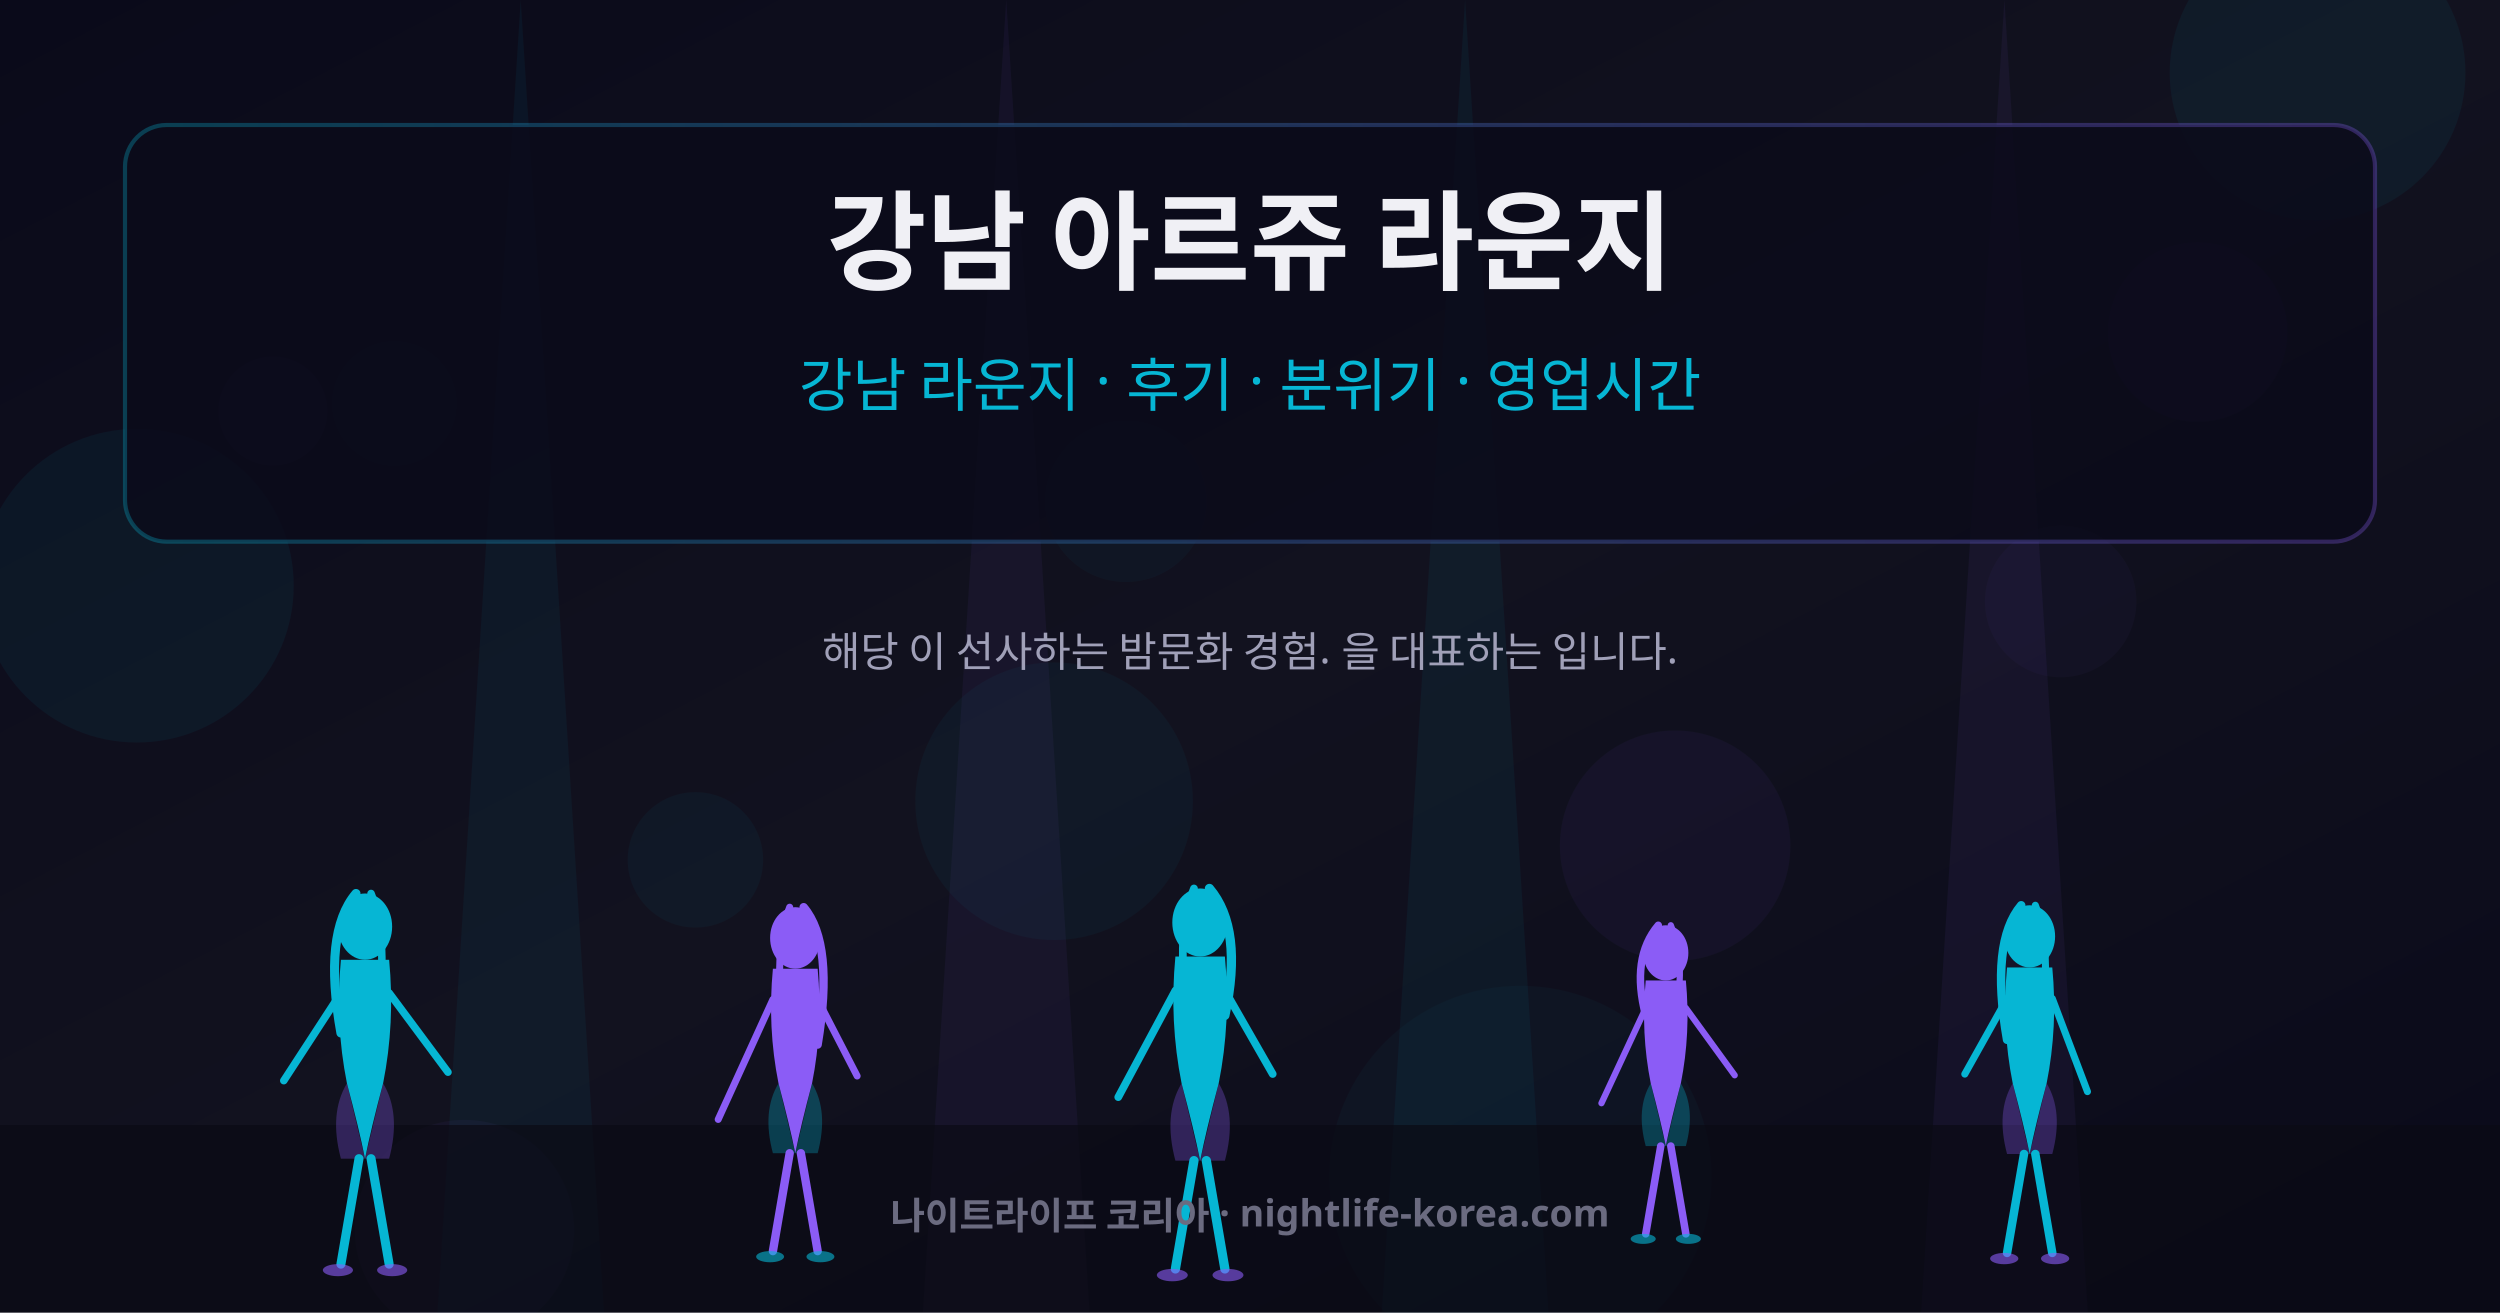
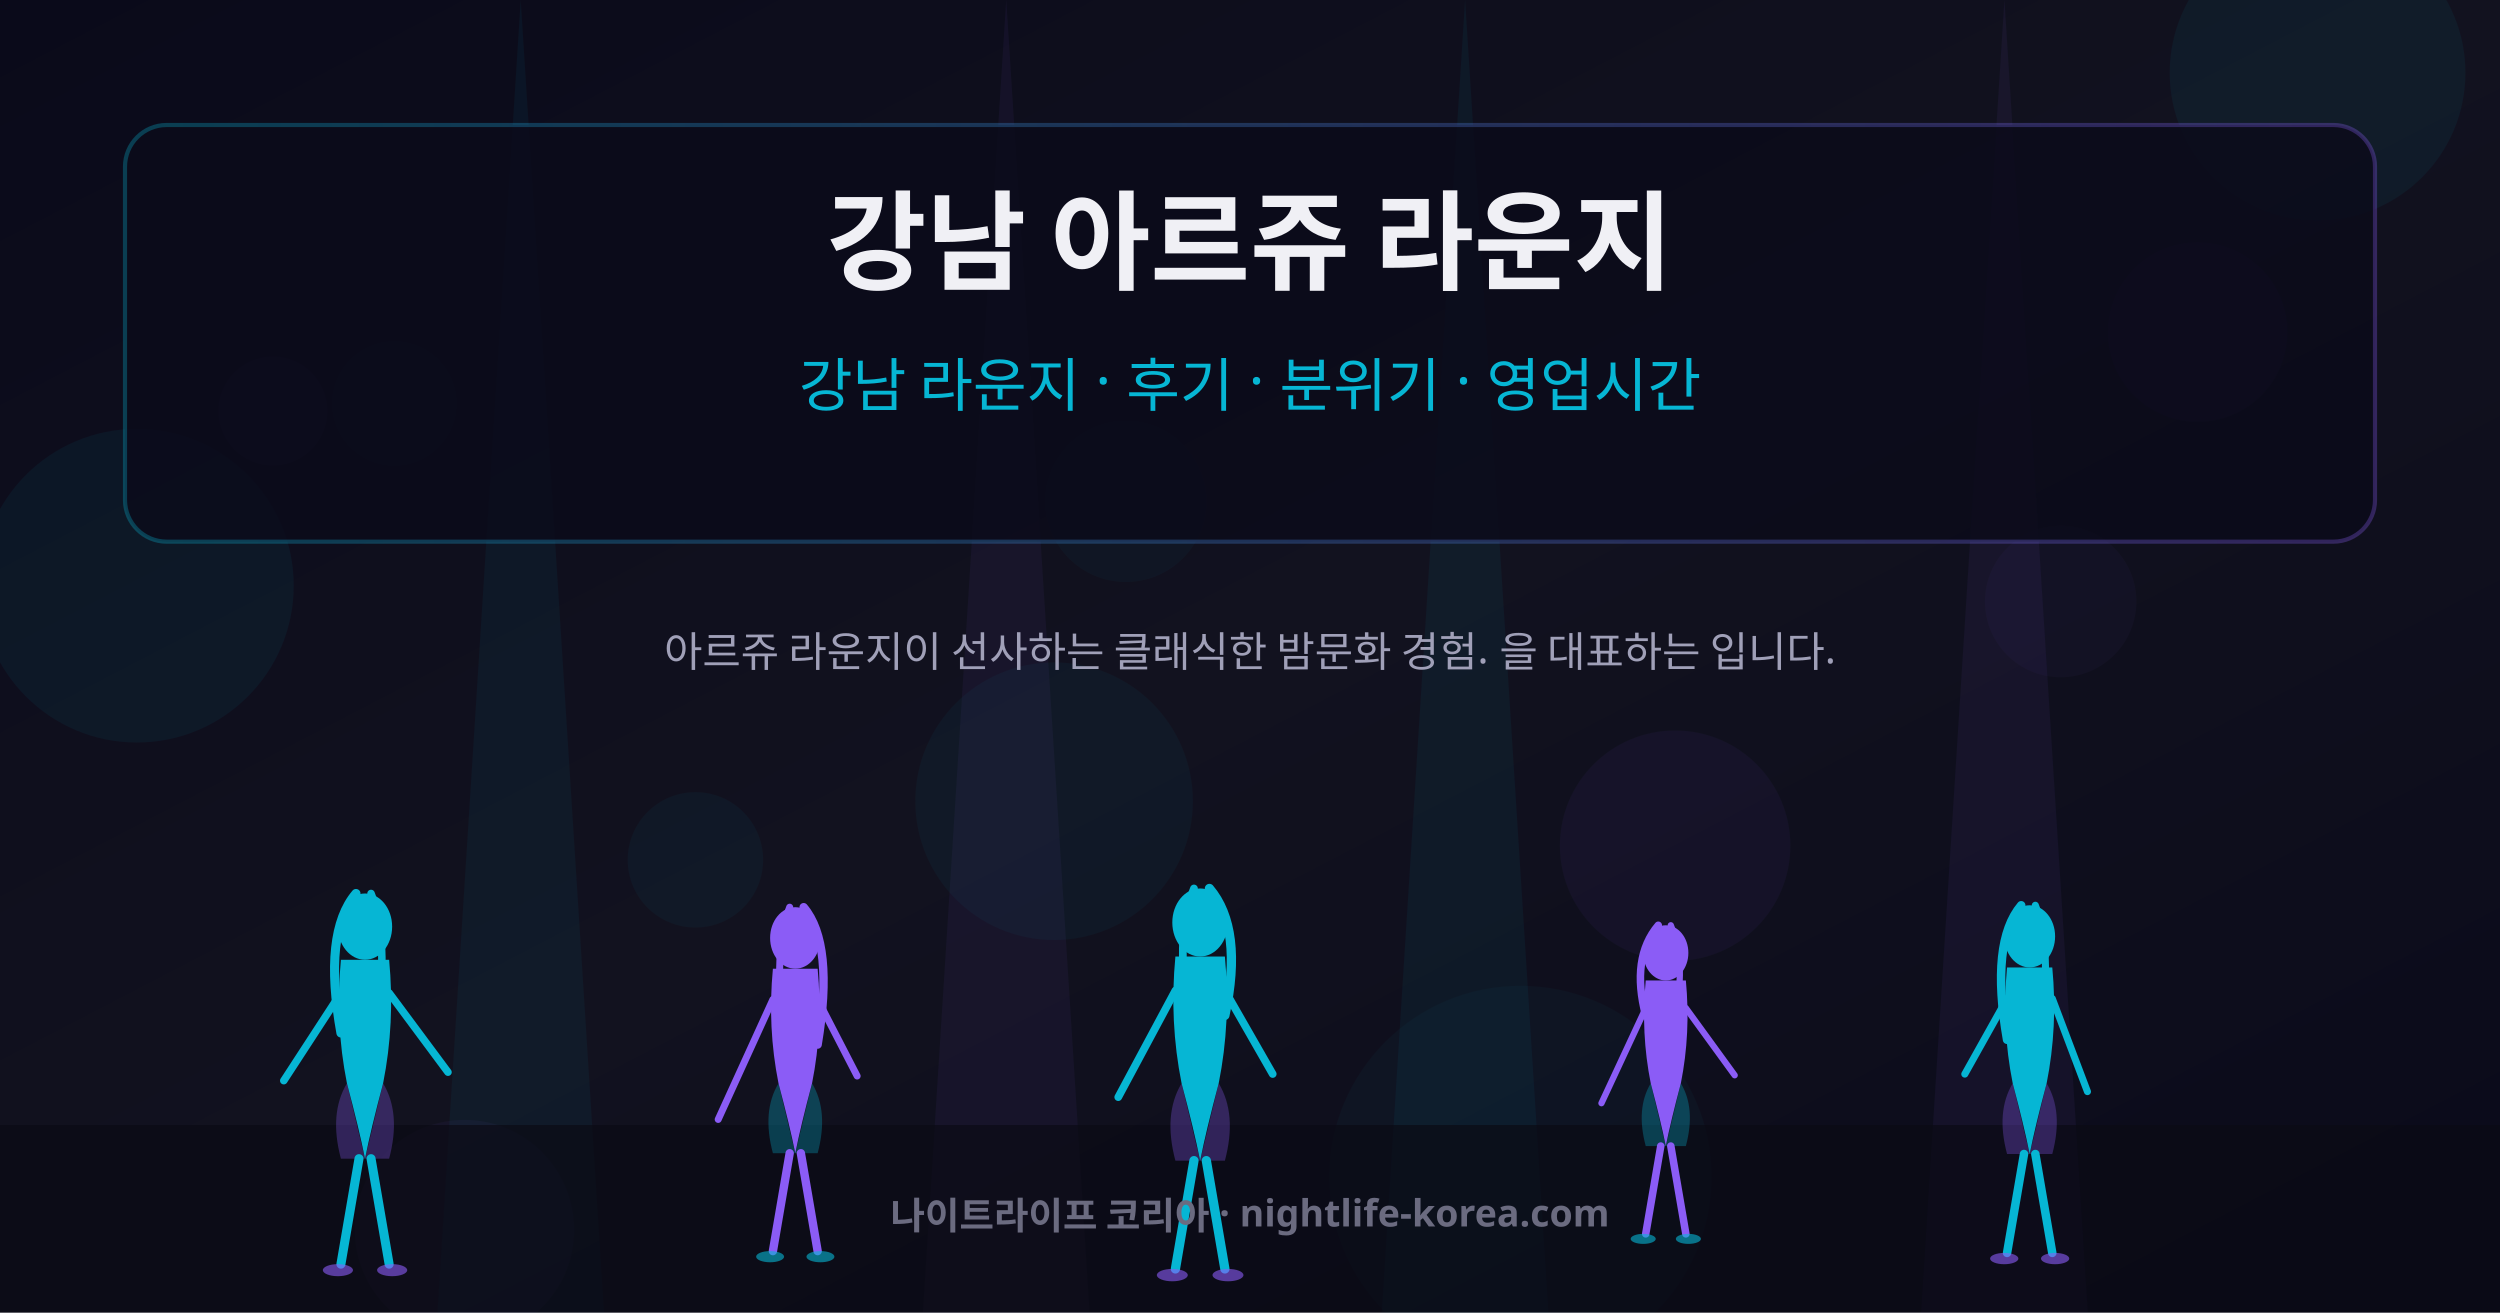
<svg xmlns="http://www.w3.org/2000/svg" viewBox="0 0 1200 630" width="1200" height="630">
  <defs>
    <linearGradient id="ogbg" x1="0%" y1="0%" x2="100%" y2="100%">
      <stop offset="0%" style="stop-color:#0a0a1a" />
      <stop offset="50%" style="stop-color:#12121f" />
      <stop offset="100%" style="stop-color:#0a0a1a" />
    </linearGradient>
    <linearGradient id="ogtxt" x1="0%" y1="0%" x2="100%" y2="0%">
      <stop offset="0%" style="stop-color:#06b6d4" />
      <stop offset="100%" style="stop-color:#8b5cf6" />
    </linearGradient>
  </defs>
  <rect width="1200" height="630" fill="url(#ogbg)" />
  <polygon points="249.939,0 209.939,630 289.939,630" fill="#06b6d4" opacity="0.057" />
  <polygon points="482.991,0 442.991,630 522.991,630" fill="#8b5cf6" opacity="0.061" />
  <polygon points="703.24,0 663.24,630 743.24,630" fill="#06b6d4" opacity="0.062" />
  <polygon points="962.127,0 922.127,630 1002.127,630" fill="#8b5cf6" opacity="0.064" />
  <circle cx="804.06" cy="405.946" r="55.333" fill="#8b5cf6" opacity="0.048" />
  <circle cx="222.96" cy="590.241" r="52.689" fill="#8b5cf6" opacity="0.045" />
  <circle cx="130.969" cy="197.252" r="26.216" fill="#8b5cf6" opacity="0.051" />
  <circle cx="1112.434" cy="34.91" r="70.975" fill="#06b6d4" opacity="0.061" />
  <circle cx="1054.84" cy="159.349" r="43.131" fill="#8b5cf6" opacity="0.072" />
  <circle cx="505.964" cy="384.578" r="66.622" fill="#06b6d4" opacity="0.044" />
  <circle cx="989.118" cy="288.739" r="36.362" fill="#8b5cf6" opacity="0.032" />
  <circle cx="65.709" cy="281.134" r="75.276" fill="#06b6d4" opacity="0.062" />
  <circle cx="189.277" cy="193.631" r="29.905" fill="#06b6d4" opacity="0.038" />
  <circle cx="540.424" cy="240.698" r="38.662" fill="#06b6d4" opacity="0.038" />
  <circle cx="729.819" cy="564.948" r="91.778" fill="#06b6d4" opacity="0.034" />
  <circle cx="333.803" cy="412.728" r="32.505" fill="#06b6d4" opacity="0.044" />
  <rect x="0" y="540" width="1200" height="90" fill="#0a0a14" opacity="0.7" />
  <g transform="translate(175.2101,520) scale(1.446442)">
    <ellipse cx="0" cy="-52" rx="9" ry="11" fill="#06b6d4" />
    <path d="M-3,-63 Q-14,-50 -8,-16.707" stroke="#06b6d4" stroke-width="3" fill="none" stroke-linecap="round" />
    <path d="M2,-63 Q8,-48 4,-19.707" stroke="#06b6d4" stroke-width="2.5" fill="none" stroke-linecap="round" />
    <path d="M-8,-41 Q-10,-20 -6,0 Q-2,15 0,25 Q2,15 6,0 Q10,-20 8,-41 Z" fill="#06b6d4" />
    <path d="M-6,0 Q-12,10 -8,25 L0,25 Z" fill="#8b5cf6" opacity="0.3" />
    <path d="M6,0 Q12,10 8,25 L0,25 Z" fill="#8b5cf6" opacity="0.3" />
    <line x1="-2" y1="25" x2="-8" y2="60" stroke="#06b6d4" stroke-width="3" stroke-linecap="round" />
    <line x1="2" y1="25" x2="8" y2="60" stroke="#06b6d4" stroke-width="3" stroke-linecap="round" />
    <ellipse cx="-9" cy="62" rx="5" ry="2" fill="#8b5cf6" opacity="0.6" />
    <ellipse cx="9" cy="62" rx="5" ry="2" fill="#8b5cf6" opacity="0.6" />
    <line x1="-8" y1="-30" x2="-26.961" y2="-0.889" stroke="#06b6d4" stroke-width="2.5" stroke-linecap="round" />
    <line x1="8" y1="-30" x2="27.529" y2="-3.705" stroke="#06b6d4" stroke-width="2.5" stroke-linecap="round" />
  </g>
  <g transform="translate(381.7309,520) scale(1.342034)">
    <ellipse cx="0" cy="-52" rx="9" ry="11" fill="#8b5cf6" />
    <path d="M3,-63 Q14,-50 8,-13.86" stroke="#8b5cf6" stroke-width="3" fill="none" stroke-linecap="round" />
    <path d="M-2,-63 Q-8,-48 -4,-16.86" stroke="#8b5cf6" stroke-width="2.5" fill="none" stroke-linecap="round" />
    <path d="M-8,-41 Q-10,-20 -6,0 Q-2,15 0,25 Q2,15 6,0 Q10,-20 8,-41 Z" fill="#8b5cf6" />
    <path d="M-6,0 Q-12,10 -8,25 L0,25 Z" fill="#06b6d4" opacity="0.3" />
    <path d="M6,0 Q12,10 8,25 L0,25 Z" fill="#06b6d4" opacity="0.3" />
    <line x1="-2" y1="25" x2="-8" y2="60" stroke="#8b5cf6" stroke-width="3" stroke-linecap="round" />
    <line x1="2" y1="25" x2="8" y2="60" stroke="#8b5cf6" stroke-width="3" stroke-linecap="round" />
    <ellipse cx="-9" cy="62" rx="5" ry="2" fill="#06b6d4" opacity="0.6" />
    <ellipse cx="9" cy="62" rx="5" ry="2" fill="#06b6d4" opacity="0.6" />
    <line x1="-8" y1="-30" x2="-27.57" y2="12.91" stroke="#8b5cf6" stroke-width="2.5" stroke-linecap="round" />
    <line x1="8" y1="-30" x2="22.129" y2="-2.62" stroke="#8b5cf6" stroke-width="2.5" stroke-linecap="round" />
  </g>
  <g transform="translate(576.0684,520) scale(1.484685)">
    <ellipse cx="0" cy="-52" rx="9" ry="11" fill="#06b6d4" />
    <path d="M3,-63 Q14,-50 8,-21.978" stroke="#06b6d4" stroke-width="3" fill="none" stroke-linecap="round" />
    <path d="M-2,-63 Q-8,-48 -4,-24.978" stroke="#06b6d4" stroke-width="2.5" fill="none" stroke-linecap="round" />
    <path d="M-8,-41 Q-10,-20 -6,0 Q-2,15 0,25 Q2,15 6,0 Q10,-20 8,-41 Z" fill="#06b6d4" />
    <path d="M-6,0 Q-12,10 -8,25 L0,25 Z" fill="#8b5cf6" opacity="0.3" />
    <path d="M6,0 Q12,10 8,25 L0,25 Z" fill="#8b5cf6" opacity="0.3" />
    <line x1="-2" y1="25" x2="-8" y2="60" stroke="#06b6d4" stroke-width="3" stroke-linecap="round" />
    <line x1="2" y1="25" x2="8" y2="60" stroke="#06b6d4" stroke-width="3" stroke-linecap="round" />
    <ellipse cx="-9" cy="62" rx="5" ry="2" fill="#8b5cf6" opacity="0.6" />
    <ellipse cx="9" cy="62" rx="5" ry="2" fill="#8b5cf6" opacity="0.6" />
    <line x1="-8" y1="-30" x2="-26.474" y2="4.46" stroke="#06b6d4" stroke-width="2.5" stroke-linecap="round" />
    <line x1="8" y1="-30" x2="23.454" y2="-3.02" stroke="#06b6d4" stroke-width="2.5" stroke-linecap="round" />
  </g>
  <g transform="translate(799.5804,520) scale(1.204237)">
    <ellipse cx="0" cy="-52" rx="9" ry="11" fill="#8b5cf6" />
    <path d="M-3,-63 Q-14,-50 -8,-26.935" stroke="#8b5cf6" stroke-width="3" fill="none" stroke-linecap="round" />
    <path d="M2,-63 Q8,-48 4,-29.935" stroke="#8b5cf6" stroke-width="2.5" fill="none" stroke-linecap="round" />
    <path d="M-8,-41 Q-10,-20 -6,0 Q-2,15 0,25 Q2,15 6,0 Q10,-20 8,-41 Z" fill="#8b5cf6" />
    <path d="M-6,0 Q-12,10 -8,25 L0,25 Z" fill="#06b6d4" opacity="0.3" />
    <path d="M6,0 Q12,10 8,25 L0,25 Z" fill="#06b6d4" opacity="0.3" />
    <line x1="-2" y1="25" x2="-8" y2="60" stroke="#8b5cf6" stroke-width="3" stroke-linecap="round" />
    <line x1="2" y1="25" x2="8" y2="60" stroke="#8b5cf6" stroke-width="3" stroke-linecap="round" />
    <ellipse cx="-9" cy="62" rx="5" ry="2" fill="#06b6d4" opacity="0.6" />
    <ellipse cx="9" cy="62" rx="5" ry="2" fill="#06b6d4" opacity="0.6" />
    <line x1="-8" y1="-30" x2="-25.645" y2="7.915" stroke="#8b5cf6" stroke-width="2.5" stroke-linecap="round" />
    <line x1="8" y1="-30" x2="27.459" y2="-3.215" stroke="#8b5cf6" stroke-width="2.5" stroke-linecap="round" />
  </g>
  <g transform="translate(974.2421,520) scale(1.356675)">
    <ellipse cx="0" cy="-52" rx="9" ry="11" fill="#06b6d4" />
    <path d="M-3,-63 Q-14,-50 -8,-15.409" stroke="#06b6d4" stroke-width="3" fill="none" stroke-linecap="round" />
    <path d="M2,-63 Q8,-48 4,-18.409" stroke="#06b6d4" stroke-width="2.5" fill="none" stroke-linecap="round" />
    <path d="M-8,-41 Q-10,-20 -6,0 Q-2,15 0,25 Q2,15 6,0 Q10,-20 8,-41 Z" fill="#06b6d4" />
    <path d="M-6,0 Q-12,10 -8,25 L0,25 Z" fill="#8b5cf6" opacity="0.3" />
    <path d="M6,0 Q12,10 8,25 L0,25 Z" fill="#8b5cf6" opacity="0.3" />
    <line x1="-2" y1="25" x2="-8" y2="60" stroke="#06b6d4" stroke-width="3" stroke-linecap="round" />
    <line x1="2" y1="25" x2="8" y2="60" stroke="#06b6d4" stroke-width="3" stroke-linecap="round" />
    <ellipse cx="-9" cy="62" rx="5" ry="2" fill="#8b5cf6" opacity="0.6" />
    <ellipse cx="9" cy="62" rx="5" ry="2" fill="#8b5cf6" opacity="0.6" />
    <line x1="-8" y1="-30" x2="-22.95" y2="-3.271" stroke="#06b6d4" stroke-width="2.5" stroke-linecap="round" />
    <line x1="8" y1="-30" x2="20.443" y2="2.923" stroke="#06b6d4" stroke-width="2.5" stroke-linecap="round" />
  </g>
  <rect x="60" y="60" width="1080" height="200" rx="20" fill="#0a0a1a" opacity="0.85" />
  <rect x="60" y="60" width="1080" height="200" rx="20" fill="none" stroke="url(#ogtxt)" stroke-width="2" opacity="0.3" />
  <text x="600" y="135" text-anchor="middle" font-family="'Noto Sans KR',sans-serif" font-size="52" font-weight="800" fill="#f0f0f5">강남 아르쥬 라운지</text>
  <text x="600" y="195" text-anchor="middle" font-family="'Noto Sans KR',sans-serif" font-size="28" font-weight="500" fill="#06b6d4">강남 라운지 · 후기 · 분위기 · 영업시간</text>
  <rect x="60" y="290" width="auto" height="40" rx="20" fill="#06b6d4" opacity="0.15" />
-   <text x="600" y="320" text-anchor="middle" font-family="'Noto Sans KR',sans-serif" font-size="20" fill="#a0a0b8">해당 이 선사하는 밤문화 경험. 을 대표하는 입니다.</text>
+   <text x="600" y="320" text-anchor="middle" font-family="'Noto Sans KR',sans-serif" font-size="20" fill="#a0a0b8">아르쥬 라운지이 선사하는 클래식한 밤문화 경험. 을 대표하는 입니다.</text>
  <text x="600" y="590" text-anchor="middle" font-family="'Noto Sans KR',sans-serif" font-size="18" font-weight="600" fill="#6b6b80">나이트라이프 코리아 · nightlife-korea.com</text>
</svg>
